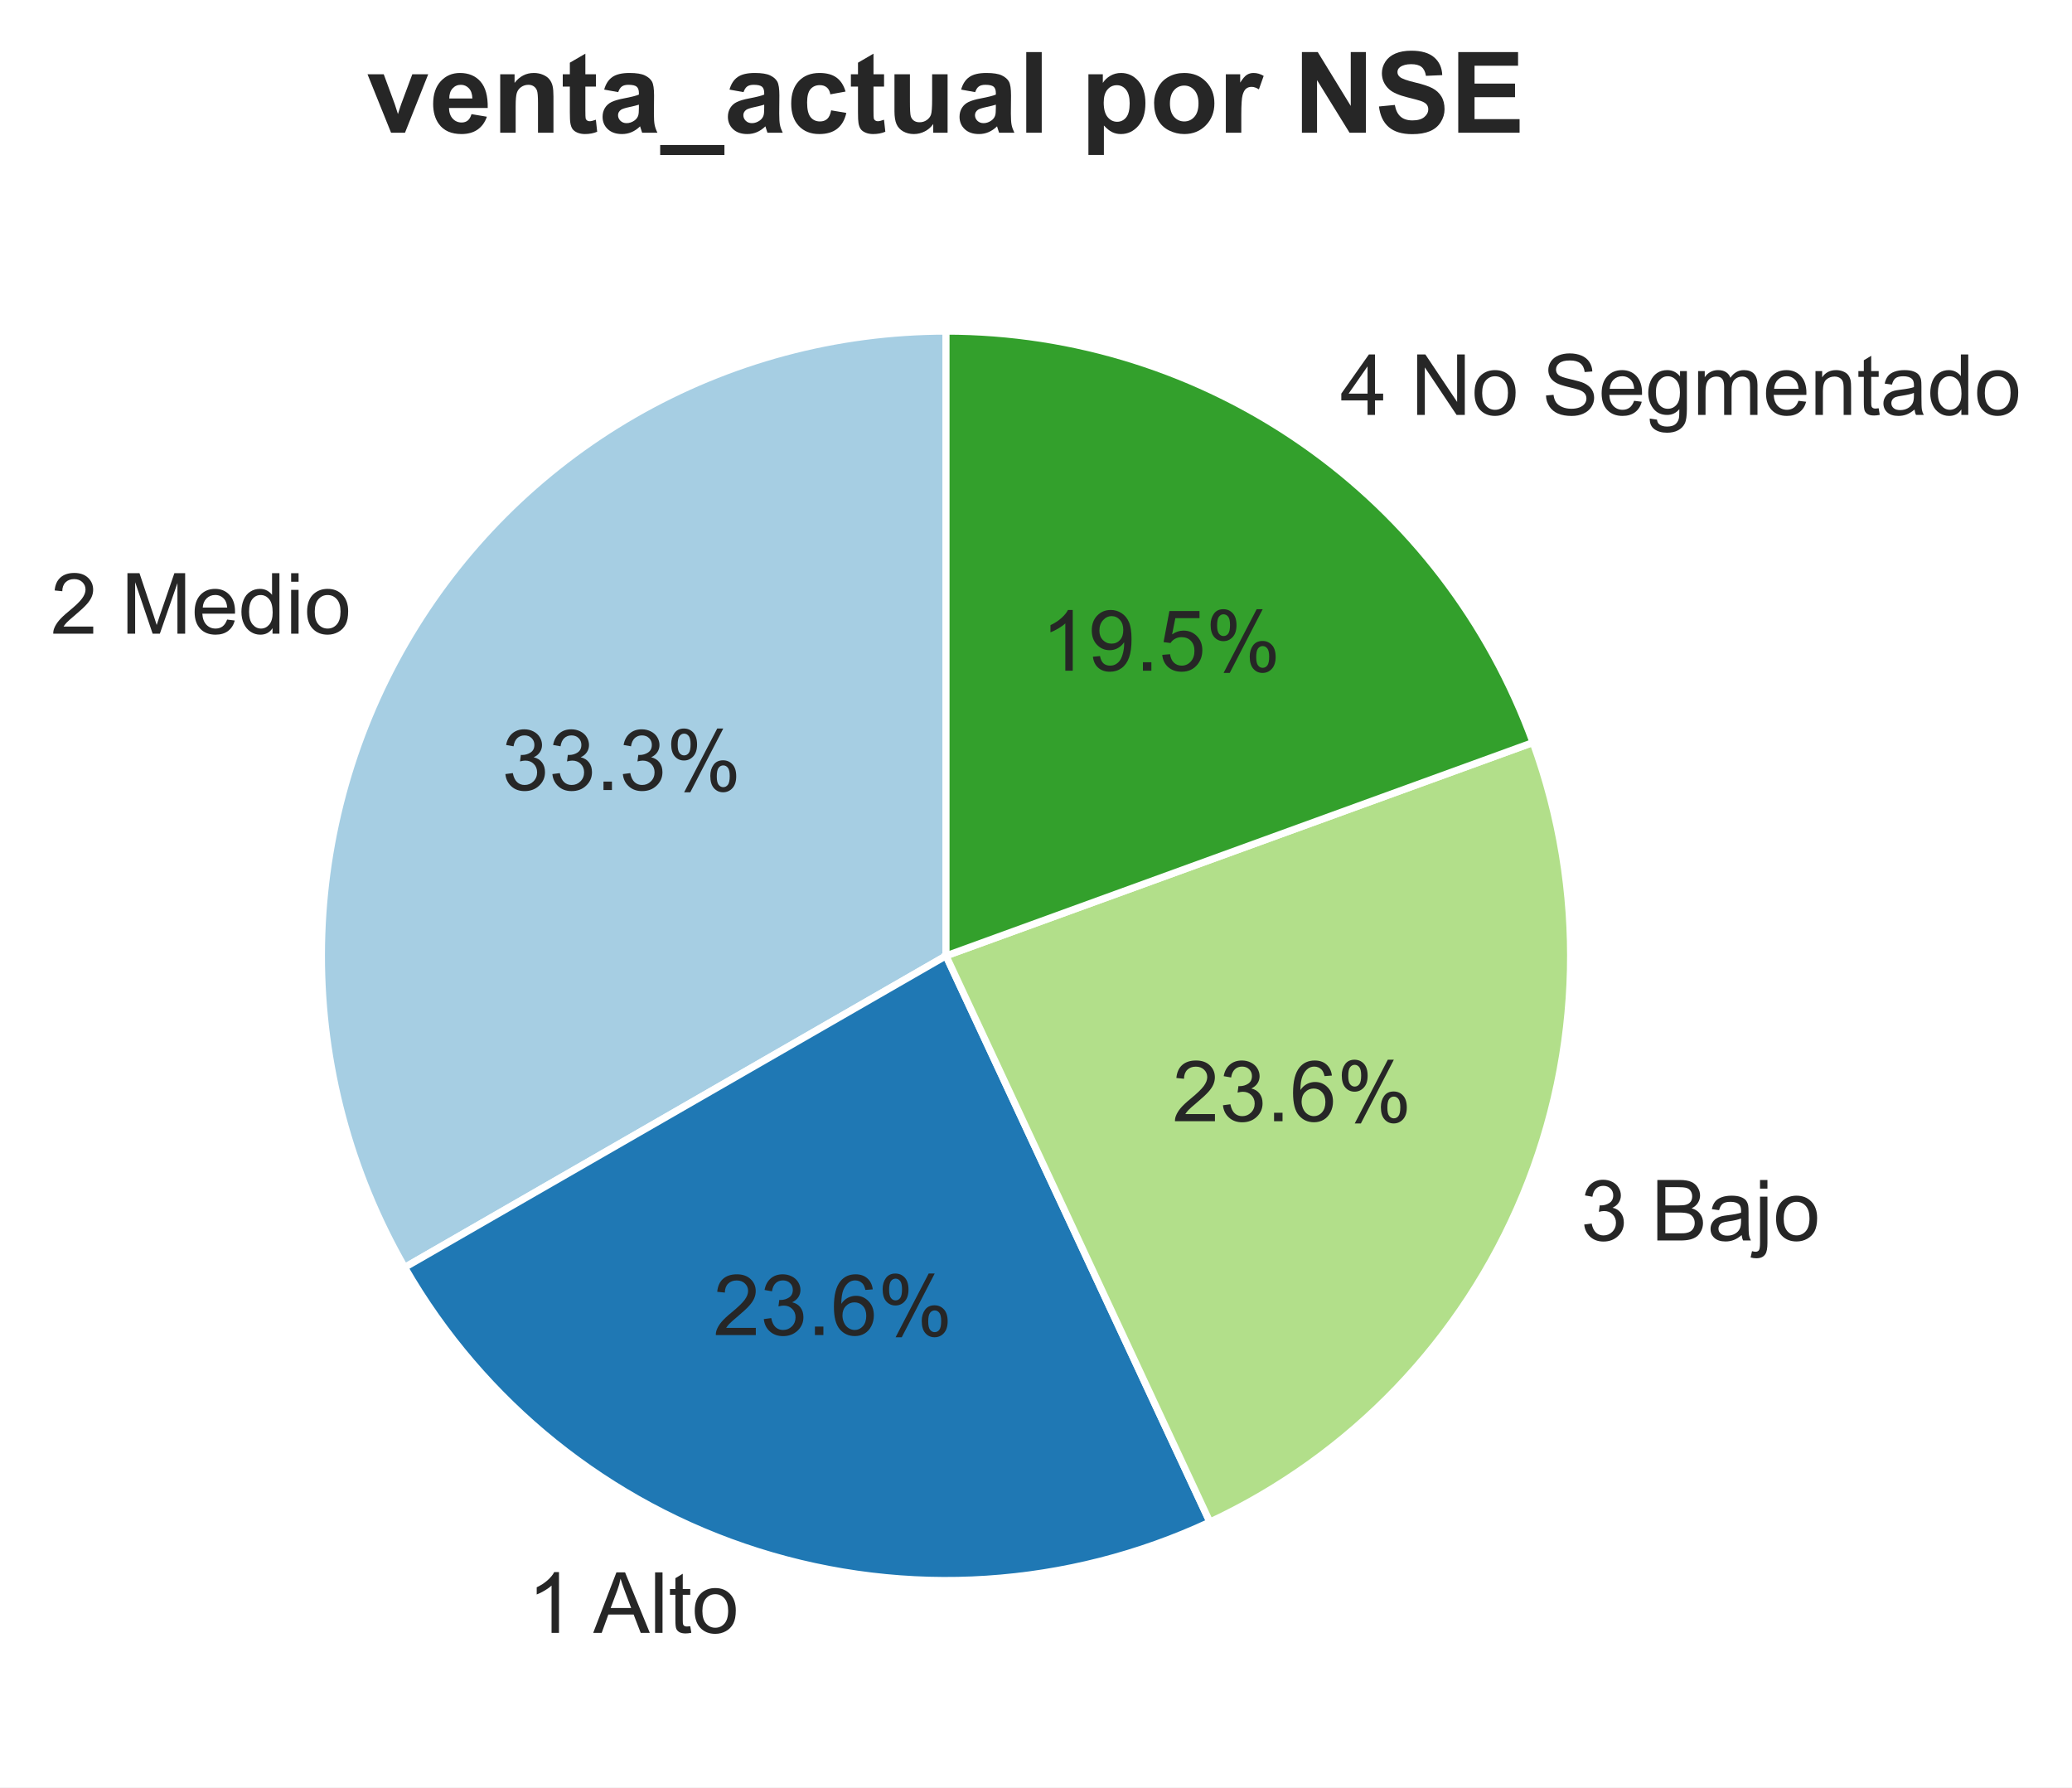
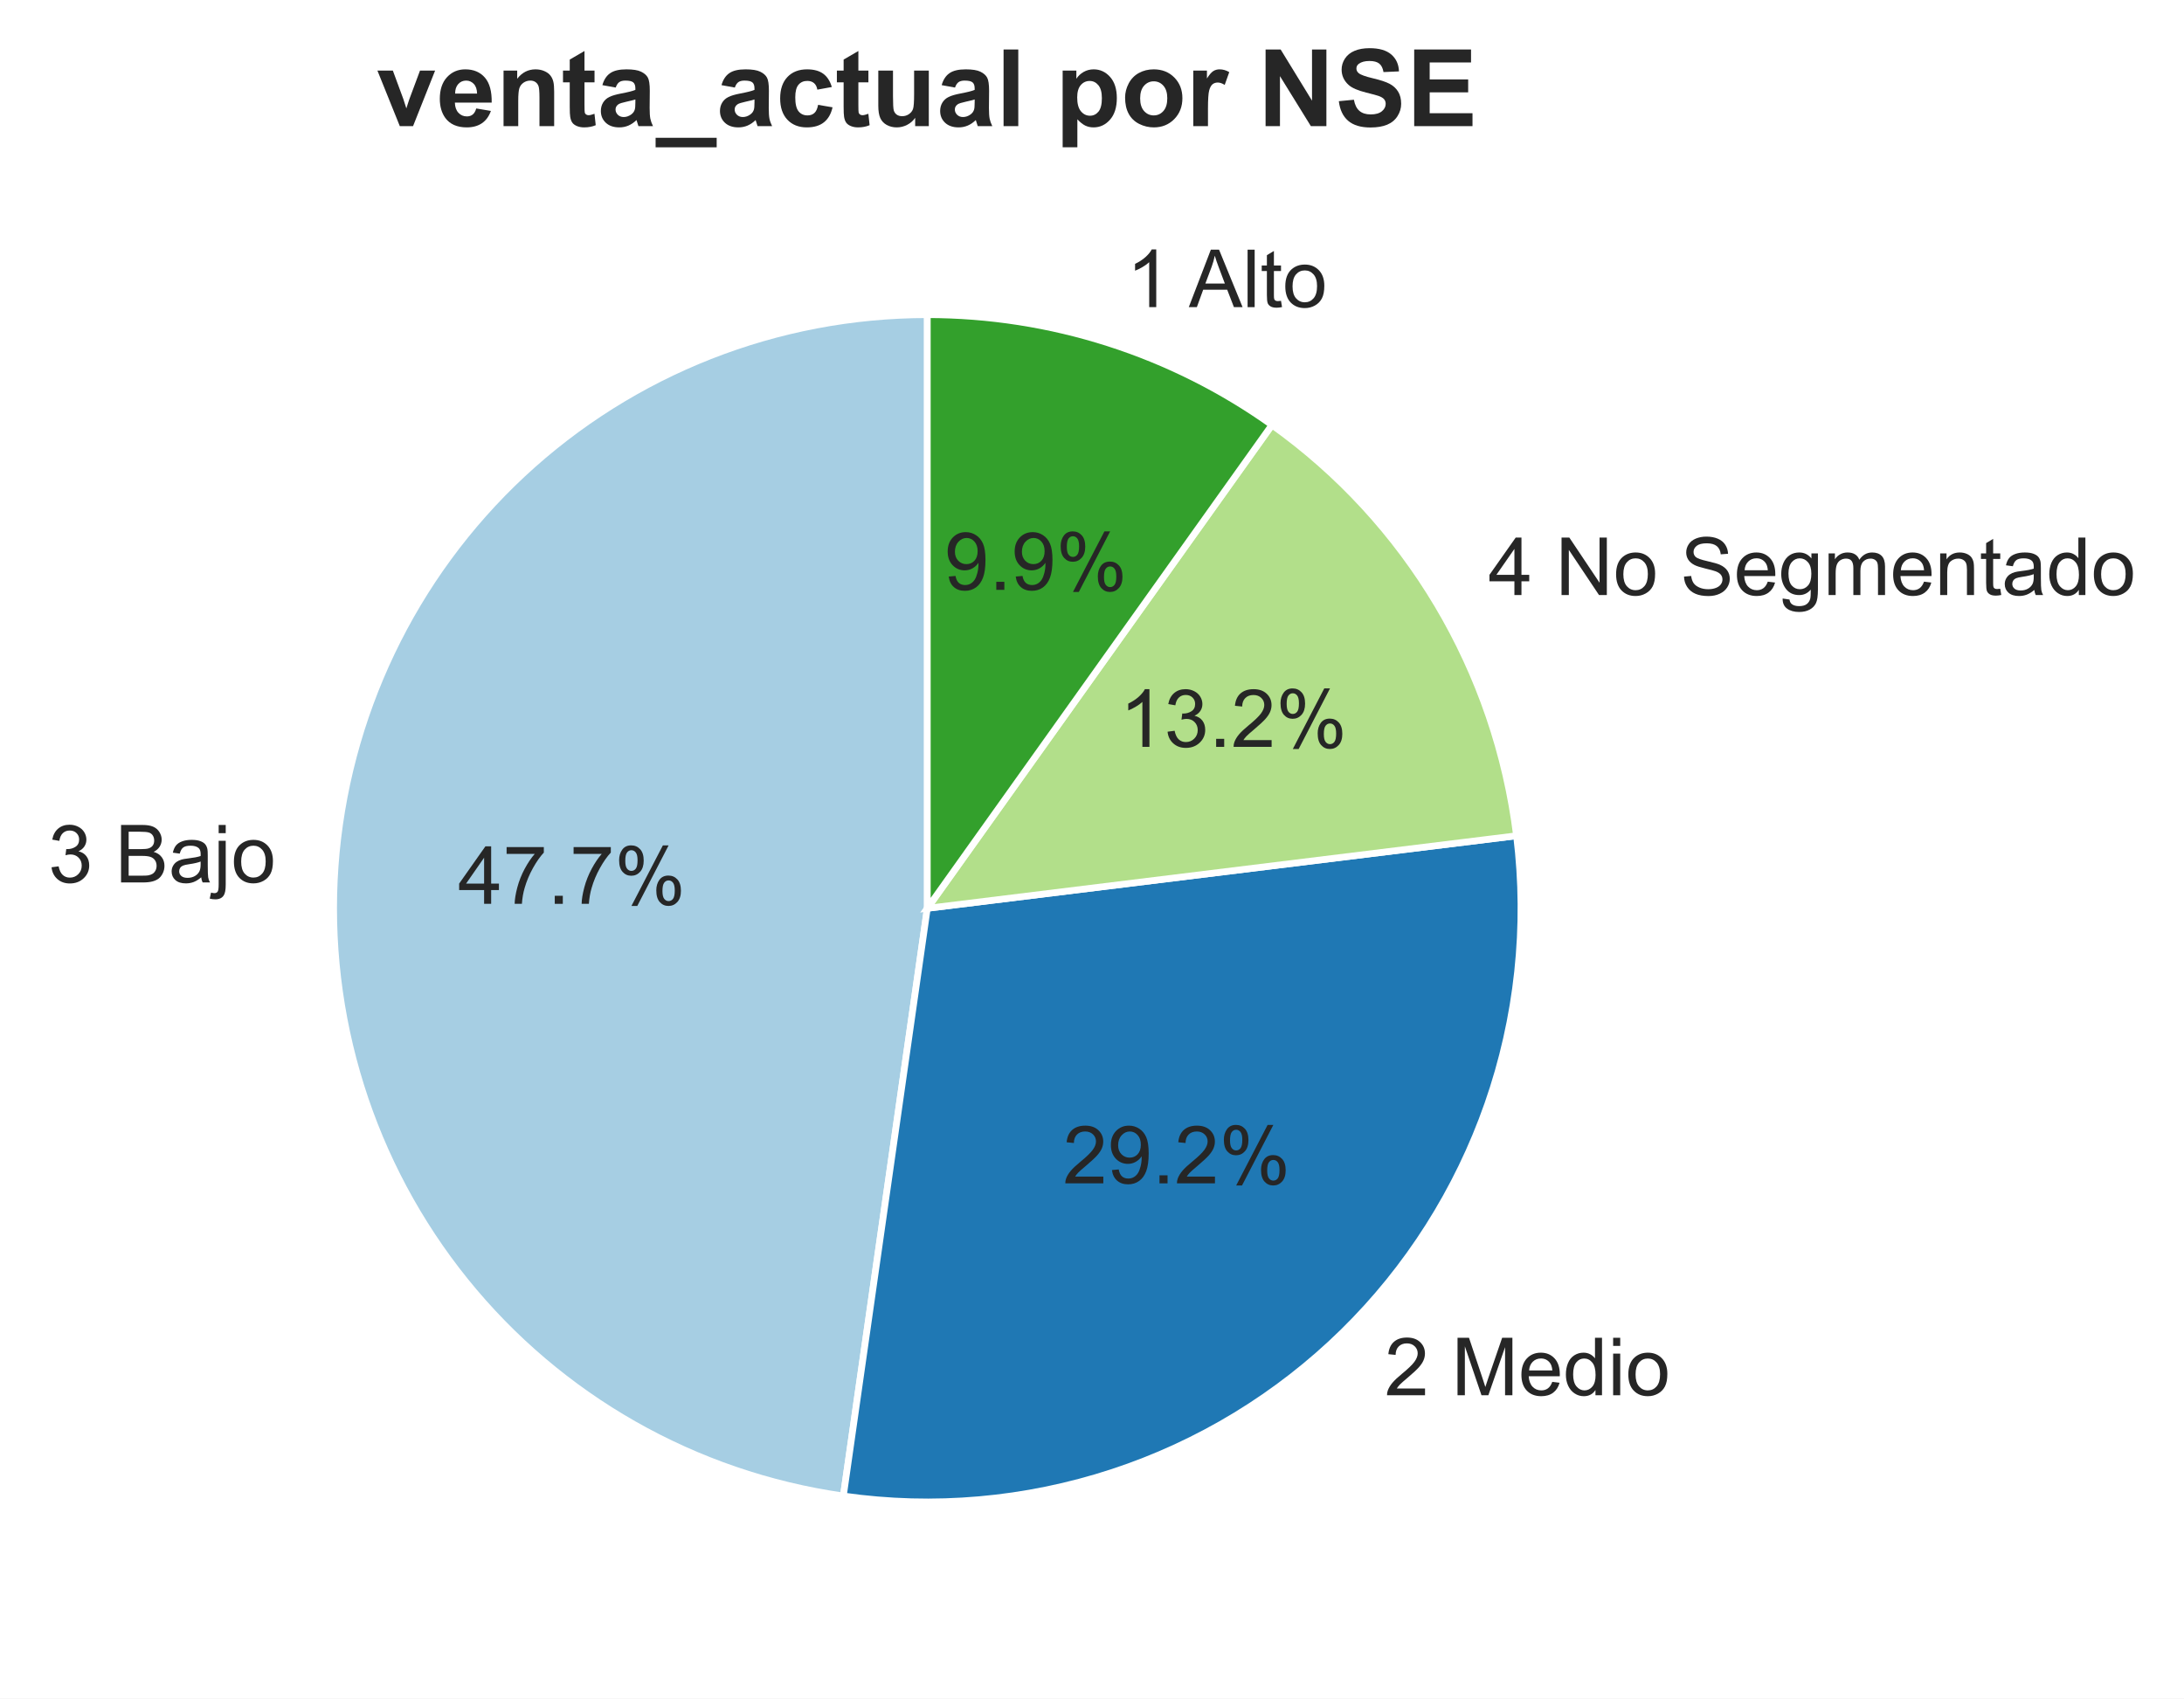
- <svg xmlns="http://www.w3.org/2000/svg" xmlns:xlink="http://www.w3.org/1999/xlink" width="294.269pt" height="253.808pt" viewBox="0 0 294.269 253.808" version="1.1">
+ <svg xmlns="http://www.w3.org/2000/svg" xmlns:xlink="http://www.w3.org/1999/xlink" width="326.32pt" height="253.808pt" viewBox="0 0 326.32 253.808" version="1.1">
  <defs>
    <style type="text/css">*{stroke-linejoin: round; stroke-linecap: butt}</style>
  </defs>
  <g id="figure_1">
    <g id="patch_1">
-       <path d="M 0 253.808  L 294.269 253.808  L 294.269 0  L 0 0  z " style="fill: #ffffff" />
+       <path d="M 0 253.808  L 326.32 253.808  L 326.32 0  L 0 0  z " style="fill: #ffffff" />
    </g>
    <g id="axes_1">
      <g id="matplotlib.axis_1" />
      <g id="matplotlib.axis_2" />
      <g id="patch_2">
-         <path d="M 134.356 47.023  C 118.797 47.023 103.508 51.117 90.031 58.892  C 76.553 66.667 65.356 77.853 57.567 91.322  C 49.778 104.791 45.668 120.075 45.652 135.634  C 45.636 151.193 49.713 166.486 57.474 179.972  L 134.356 135.727  z " style="fill: #a6cee3; stroke: #ffffff; stroke-linejoin: miter" />
+         <path d="M 138.553 47.023  C 116.123 47.023 94.506 55.531 78.093 70.819  C 61.68 86.107 51.662 107.066 50.072 129.44  C 48.482 151.814 55.436 173.978 69.522 191.434  C 83.608 208.889 103.804 220.368 126.009 223.54  L 138.553 135.727  z " style="fill: #a6cee3; stroke: #ffffff; stroke-linejoin: miter" />
      </g>
      <g id="patch_3">
-         <path d="M 57.474 179.972  C 68.547 199.213 86.449 213.613 107.616 220.305  C 128.783 226.997 151.71 225.505 171.831 216.127  L 134.356 135.727  z " style="fill: #1f78b4; stroke: #ffffff; stroke-linejoin: miter" />
+         <path d="M 126.009 223.54  C 139.497 225.467 153.25 224.26 166.196 220.014  C 179.143 215.768 190.939 208.595 200.666 199.055  C 210.393 189.514 217.793 177.859 222.289 164.997  C 226.784 152.135 228.257 138.408 226.592 124.885  L 138.553 135.727  z " style="fill: #1f78b4; stroke: #ffffff; stroke-linejoin: miter" />
      </g>
      <g id="patch_4">
-         <path d="M 171.831 216.127  C 191.93 206.758 207.803 190.185 216.296 169.701  C 224.789 149.217 225.3 126.274 217.726 105.433  L 134.356 135.727  z " style="fill: #b2df8a; stroke: #ffffff; stroke-linejoin: miter" />
+         <path d="M 226.592 124.885  C 225.088 112.679 221.063 100.919 214.772 90.352  C 208.482 79.785 200.061 70.64 190.048 63.501  L 138.553 135.727  z " style="fill: #b2df8a; stroke: #ffffff; stroke-linejoin: miter" />
      </g>
      <g id="patch_5">
-         <path d="M 217.726 105.433  C 211.507 88.318 200.167 73.527 185.253 63.079  C 170.34 52.631 152.565 47.023 134.356 47.023  L 134.356 135.727  z " style="fill: #33a02c; stroke: #ffffff; stroke-linejoin: miter" />
+         <path d="M 190.048 63.501  C 182.577 58.175 174.325 54.04 165.586 51.243  C 156.848 48.447 147.728 47.023 138.553 47.023  L 138.553 135.727  z " style="fill: #33a02c; stroke: #ffffff; stroke-linejoin: miter" />
      </g>
      <g id="text_1">
-         <g style="fill: #262626" transform="translate(7.2 89.98328) scale(0.12 -0.12)">
+         <g style="fill: #262626" transform="translate(7.2 131.8607) scale(0.12 -0.12)">
+           <defs>
+             <path id="ArialMT-33" d="M 269 1209  L 831 1284  Q 928 806 1161 595  Q 1394 384 1728 384  Q 2125 384 2398 659  Q 2672 934 2672 1341  Q 2672 1728 2419 1979  Q 2166 2231 1775 2231  Q 1616 2231 1378 2169  L 1441 2663  Q 1497 2656 1531 2656  Q 1891 2656 2178 2843  Q 2466 3031 2466 3422  Q 2466 3731 2256 3934  Q 2047 4138 1716 4138  Q 1388 4138 1169 3931  Q 950 3725 888 3313  L 325 3413  Q 428 3978 793 4289  Q 1159 4600 1703 4600  Q 2078 4600 2393 4439  Q 2709 4278 2876 4000  Q 3044 3722 3044 3409  Q 3044 3113 2884 2869  Q 2725 2625 2413 2481  Q 2819 2388 3044 2092  Q 3269 1797 3269 1353  Q 3269 753 2831 336  Q 2394 -81 1725 -81  Q 1122 -81 723 278  Q 325 638 269 1209  z " transform="scale(0.015625)" />
+             <path id="ArialMT-20" transform="scale(0.015625)" />
+             <path id="ArialMT-42" d="M 469 0  L 469 4581  L 2188 4581  Q 2713 4581 3030 4442  Q 3347 4303 3526 4014  Q 3706 3725 3706 3409  Q 3706 3116 3547 2856  Q 3388 2597 3066 2438  Q 3481 2316 3704 2022  Q 3928 1728 3928 1328  Q 3928 1006 3792 729  Q 3656 453 3456 303  Q 3256 153 2954 76  Q 2653 0 2216 0  L 469 0  z M 1075 2656  L 2066 2656  Q 2469 2656 2644 2709  Q 2875 2778 2992 2937  Q 3109 3097 3109 3338  Q 3109 3566 3000 3739  Q 2891 3913 2687 3977  Q 2484 4041 1991 4041  L 1075 4041  L 1075 2656  z M 1075 541  L 2216 541  Q 2509 541 2628 563  Q 2838 600 2978 687  Q 3119 775 3209 942  Q 3300 1109 3300 1328  Q 3300 1584 3169 1773  Q 3038 1963 2805 2039  Q 2572 2116 2134 2116  L 1075 2116  L 1075 541  z " transform="scale(0.015625)" />
+             <path id="ArialMT-61" d="M 2588 409  Q 2275 144 1986 34  Q 1697 -75 1366 -75  Q 819 -75 525 192  Q 231 459 231 875  Q 231 1119 342 1320  Q 453 1522 633 1644  Q 813 1766 1038 1828  Q 1203 1872 1538 1913  Q 2219 1994 2541 2106  Q 2544 2222 2544 2253  Q 2544 2597 2384 2738  Q 2169 2928 1744 2928  Q 1347 2928 1158 2789  Q 969 2650 878 2297  L 328 2372  Q 403 2725 575 2942  Q 747 3159 1072 3276  Q 1397 3394 1825 3394  Q 2250 3394 2515 3294  Q 2781 3194 2906 3042  Q 3031 2891 3081 2659  Q 3109 2516 3109 2141  L 3109 1391  Q 3109 606 3145 398  Q 3181 191 3288 0  L 2700 0  Q 2613 175 2588 409  z M 2541 1666  Q 2234 1541 1622 1453  Q 1275 1403 1131 1340  Q 988 1278 909 1158  Q 831 1038 831 891  Q 831 666 1001 516  Q 1172 366 1500 366  Q 1825 366 2078 508  Q 2331 650 2450 897  Q 2541 1088 2541 1459  L 2541 1666  z " transform="scale(0.015625)" />
+             <path id="ArialMT-6a" d="M 419 3928  L 419 4581  L 981 4581  L 981 3928  L 419 3928  z M -294 -1288  L -188 -809  Q -19 -853 78 -853  Q 250 -853 334 -739  Q 419 -625 419 -169  L 419 3319  L 981 3319  L 981 -181  Q 981 -794 822 -1034  Q 619 -1347 147 -1347  Q -81 -1347 -294 -1288  z " transform="scale(0.015625)" />
+             <path id="ArialMT-6f" d="M 213 1659  Q 213 2581 725 3025  Q 1153 3394 1769 3394  Q 2453 3394 2887 2945  Q 3322 2497 3322 1706  Q 3322 1066 3130 698  Q 2938 331 2570 128  Q 2203 -75 1769 -75  Q 1072 -75 642 372  Q 213 819 213 1659  z M 791 1659  Q 791 1022 1069 705  Q 1347 388 1769 388  Q 2188 388 2466 706  Q 2744 1025 2744 1678  Q 2744 2294 2464 2611  Q 2184 2928 1769 2928  Q 1347 2928 1069 2612  Q 791 2297 791 1659  z " transform="scale(0.015625)" />
+           </defs>
+           <use xlink:href="#ArialMT-33" />
+           <use xlink:href="#ArialMT-20" x="55.615" />
+           <use xlink:href="#ArialMT-42" x="83.398" />
+           <use xlink:href="#ArialMT-61" x="150.098" />
+           <use xlink:href="#ArialMT-6a" x="205.713" />
+           <use xlink:href="#ArialMT-6f" x="227.93" />
+         </g>
+       </g>
+       <g id="text_2">
+         <g style="fill: #262626" transform="translate(68.45231 135.0571) scale(0.12 -0.12)">
+           <defs>
+             <path id="ArialMT-34" d="M 2069 0  L 2069 1097  L 81 1097  L 81 1613  L 2172 4581  L 2631 4581  L 2631 1613  L 3250 1613  L 3250 1097  L 2631 1097  L 2631 0  L 2069 0  z M 2069 1613  L 2069 3678  L 634 1613  L 2069 1613  z " transform="scale(0.015625)" />
+             <path id="ArialMT-37" d="M 303 3981  L 303 4522  L 3269 4522  L 3269 4084  Q 2831 3619 2401 2847  Q 1972 2075 1738 1259  Q 1569 684 1522 0  L 944 0  Q 953 541 1156 1306  Q 1359 2072 1739 2783  Q 2119 3494 2547 3981  L 303 3981  z " transform="scale(0.015625)" />
+             <path id="ArialMT-2e" d="M 581 0  L 581 641  L 1222 641  L 1222 0  L 581 0  z " transform="scale(0.015625)" />
+             <path id="ArialMT-25" d="M 372 3481  Q 372 3972 619 4315  Q 866 4659 1334 4659  Q 1766 4659 2048 4351  Q 2331 4044 2331 3447  Q 2331 2866 2045 2552  Q 1759 2238 1341 2238  Q 925 2238 648 2547  Q 372 2856 372 3481  z M 1350 4272  Q 1141 4272 1002 4090  Q 863 3909 863 3425  Q 863 2984 1003 2804  Q 1144 2625 1350 2625  Q 1563 2625 1702 2806  Q 1841 2988 1841 3469  Q 1841 3913 1700 4092  Q 1559 4272 1350 4272  z M 1353 -169  L 3859 4659  L 4316 4659  L 1819 -169  L 1353 -169  z M 3334 1075  Q 3334 1569 3581 1911  Q 3828 2253 4300 2253  Q 4731 2253 5014 1945  Q 5297 1638 5297 1041  Q 5297 459 5011 145  Q 4725 -169 4303 -169  Q 3888 -169 3611 142  Q 3334 453 3334 1075  z M 4316 1866  Q 4103 1866 3964 1684  Q 3825 1503 3825 1019  Q 3825 581 3965 400  Q 4106 219 4313 219  Q 4528 219 4667 400  Q 4806 581 4806 1063  Q 4806 1506 4665 1686  Q 4525 1866 4316 1866  z " transform="scale(0.015625)" />
+           </defs>
+           <use xlink:href="#ArialMT-34" />
+           <use xlink:href="#ArialMT-37" x="55.615" />
+           <use xlink:href="#ArialMT-2e" x="111.23" />
+           <use xlink:href="#ArialMT-37" x="139.014" />
+           <use xlink:href="#ArialMT-25" x="194.629" />
+         </g>
+       </g>
+       <g id="text_3">
+         <g style="fill: #262626" transform="translate(206.8775 208.4894) scale(0.12 -0.12)">
          <defs>
            <path id="ArialMT-32" d="M 3222 541  L 3222 0  L 194 0  Q 188 203 259 391  Q 375 700 629 1000  Q 884 1300 1366 1694  Q 2113 2306 2375 2664  Q 2638 3022 2638 3341  Q 2638 3675 2398 3904  Q 2159 4134 1775 4134  Q 1369 4134 1125 3890  Q 881 3647 878 3216  L 300 3275  Q 359 3922 746 4261  Q 1134 4600 1788 4600  Q 2447 4600 2831 4234  Q 3216 3869 3216 3328  Q 3216 3053 3103 2787  Q 2991 2522 2730 2228  Q 2469 1934 1863 1422  Q 1356 997 1212 845  Q 1069 694 975 541  L 3222 541  z " transform="scale(0.015625)" />
-             <path id="ArialMT-20" transform="scale(0.015625)" />
            <path id="ArialMT-4d" d="M 475 0  L 475 4581  L 1388 4581  L 2472 1338  Q 2622 884 2691 659  Q 2769 909 2934 1394  L 4031 4581  L 4847 4581  L 4847 0  L 4263 0  L 4263 3834  L 2931 0  L 2384 0  L 1059 3900  L 1059 0  L 475 0  z " transform="scale(0.015625)" />
            <path id="ArialMT-65" d="M 2694 1069  L 3275 997  Q 3138 488 2766 206  Q 2394 -75 1816 -75  Q 1088 -75 661 373  Q 234 822 234 1631  Q 234 2469 665 2931  Q 1097 3394 1784 3394  Q 2450 3394 2872 2941  Q 3294 2488 3294 1666  Q 3294 1616 3291 1516  L 816 1516  Q 847 969 1125 678  Q 1403 388 1819 388  Q 2128 388 2347 550  Q 2566 713 2694 1069  z M 847 1978  L 2700 1978  Q 2663 2397 2488 2606  Q 2219 2931 1791 2931  Q 1403 2931 1139 2672  Q 875 2413 847 1978  z " transform="scale(0.015625)" />
            <path id="ArialMT-64" d="M 2575 0  L 2575 419  Q 2259 -75 1647 -75  Q 1250 -75 917 144  Q 584 363 401 755  Q 219 1147 219 1656  Q 219 2153 384 2558  Q 550 2963 881 3178  Q 1213 3394 1622 3394  Q 1922 3394 2156 3267  Q 2391 3141 2538 2938  L 2538 4581  L 3097 4581  L 3097 0  L 2575 0  z M 797 1656  Q 797 1019 1065 703  Q 1334 388 1700 388  Q 2069 388 2326 689  Q 2584 991 2584 1609  Q 2584 2291 2321 2609  Q 2059 2928 1675 2928  Q 1300 2928 1048 2622  Q 797 2316 797 1656  z " transform="scale(0.015625)" />
            <path id="ArialMT-69" d="M 425 3934  L 425 4581  L 988 4581  L 988 3934  L 425 3934  z M 425 0  L 425 3319  L 988 3319  L 988 0  L 425 0  z " transform="scale(0.015625)" />
-             <path id="ArialMT-6f" d="M 213 1659  Q 213 2581 725 3025  Q 1153 3394 1769 3394  Q 2453 3394 2887 2945  Q 3322 2497 3322 1706  Q 3322 1066 3130 698  Q 2938 331 2570 128  Q 2203 -75 1769 -75  Q 1072 -75 642 372  Q 213 819 213 1659  z M 791 1659  Q 791 1022 1069 705  Q 1347 388 1769 388  Q 2188 388 2466 706  Q 2744 1025 2744 1678  Q 2744 2294 2464 2611  Q 2184 2928 1769 2928  Q 1347 2928 1069 2612  Q 791 2297 791 1659  z " transform="scale(0.015625)" />
          </defs>
          <use xlink:href="#ArialMT-32" />
          <use xlink:href="#ArialMT-20" x="55.615" />
          <use xlink:href="#ArialMT-4d" x="83.398" />
          <use xlink:href="#ArialMT-65" x="166.699" />
          <use xlink:href="#ArialMT-64" x="222.314" />
          <use xlink:href="#ArialMT-69" x="277.93" />
          <use xlink:href="#ArialMT-6f" x="300.146" />
        </g>
      </g>
-       <g id="text_2">
-         <g style="fill: #262626" transform="translate(71.27066 112.1862) scale(0.12 -0.12)">
+       <g id="text_4">
+         <g style="fill: #262626" transform="translate(158.8089 176.8259) scale(0.12 -0.12)">
          <defs>
-             <path id="ArialMT-33" d="M 269 1209  L 831 1284  Q 928 806 1161 595  Q 1394 384 1728 384  Q 2125 384 2398 659  Q 2672 934 2672 1341  Q 2672 1728 2419 1979  Q 2166 2231 1775 2231  Q 1616 2231 1378 2169  L 1441 2663  Q 1497 2656 1531 2656  Q 1891 2656 2178 2843  Q 2466 3031 2466 3422  Q 2466 3731 2256 3934  Q 2047 4138 1716 4138  Q 1388 4138 1169 3931  Q 950 3725 888 3313  L 325 3413  Q 428 3978 793 4289  Q 1159 4600 1703 4600  Q 2078 4600 2393 4439  Q 2709 4278 2876 4000  Q 3044 3722 3044 3409  Q 3044 3113 2884 2869  Q 2725 2625 2413 2481  Q 2819 2388 3044 2092  Q 3269 1797 3269 1353  Q 3269 753 2831 336  Q 2394 -81 1725 -81  Q 1122 -81 723 278  Q 325 638 269 1209  z " transform="scale(0.015625)" />
-             <path id="ArialMT-2e" d="M 581 0  L 581 641  L 1222 641  L 1222 0  L 581 0  z " transform="scale(0.015625)" />
-             <path id="ArialMT-25" d="M 372 3481  Q 372 3972 619 4315  Q 866 4659 1334 4659  Q 1766 4659 2048 4351  Q 2331 4044 2331 3447  Q 2331 2866 2045 2552  Q 1759 2238 1341 2238  Q 925 2238 648 2547  Q 372 2856 372 3481  z M 1350 4272  Q 1141 4272 1002 4090  Q 863 3909 863 3425  Q 863 2984 1003 2804  Q 1144 2625 1350 2625  Q 1563 2625 1702 2806  Q 1841 2988 1841 3469  Q 1841 3913 1700 4092  Q 1559 4272 1350 4272  z M 1353 -169  L 3859 4659  L 4316 4659  L 1819 -169  L 1353 -169  z M 3334 1075  Q 3334 1569 3581 1911  Q 3828 2253 4300 2253  Q 4731 2253 5014 1945  Q 5297 1638 5297 1041  Q 5297 459 5011 145  Q 4725 -169 4303 -169  Q 3888 -169 3611 142  Q 3334 453 3334 1075  z M 4316 1866  Q 4103 1866 3964 1684  Q 3825 1503 3825 1019  Q 3825 581 3965 400  Q 4106 219 4313 219  Q 4528 219 4667 400  Q 4806 581 4806 1063  Q 4806 1506 4665 1686  Q 4525 1866 4316 1866  z " transform="scale(0.015625)" />
-           </defs>
-           <use xlink:href="#ArialMT-33" />
-           <use xlink:href="#ArialMT-33" x="55.615" />
-           <use xlink:href="#ArialMT-2e" x="111.23" />
-           <use xlink:href="#ArialMT-33" x="139.014" />
-           <use xlink:href="#ArialMT-25" x="194.629" />
-         </g>
-       </g>
-       <g id="text_3">
-         <g style="fill: #262626" transform="translate(74.91775 231.8652) scale(0.12 -0.12)">
-           <defs>
-             <path id="ArialMT-31" d="M 2384 0  L 1822 0  L 1822 3584  Q 1619 3391 1289 3197  Q 959 3003 697 2906  L 697 3450  Q 1169 3672 1522 3987  Q 1875 4303 2022 4600  L 2384 4600  L 2384 0  z " transform="scale(0.015625)" />
-             <path id="ArialMT-41" d="M -9 0  L 1750 4581  L 2403 4581  L 4278 0  L 3588 0  L 3053 1388  L 1138 1388  L 634 0  L -9 0  z M 1313 1881  L 2866 1881  L 2388 3150  Q 2169 3728 2063 4100  Q 1975 3659 1816 3225  L 1313 1881  z " transform="scale(0.015625)" />
-             <path id="ArialMT-6c" d="M 409 0  L 409 4581  L 972 4581  L 972 0  L 409 0  z " transform="scale(0.015625)" />
-             <path id="ArialMT-74" d="M 1650 503  L 1731 6  Q 1494 -44 1306 -44  Q 1000 -44 831 53  Q 663 150 594 308  Q 525 466 525 972  L 525 2881  L 113 2881  L 113 3319  L 525 3319  L 525 4141  L 1084 4478  L 1084 3319  L 1650 3319  L 1650 2881  L 1084 2881  L 1084 941  Q 1084 700 1114 631  Q 1144 563 1211 522  Q 1278 481 1403 481  Q 1497 481 1650 503  z " transform="scale(0.015625)" />
-           </defs>
-           <use xlink:href="#ArialMT-31" />
-           <use xlink:href="#ArialMT-20" x="55.615" />
-           <use xlink:href="#ArialMT-41" x="77.898" />
-           <use xlink:href="#ArialMT-6c" x="144.598" />
-           <use xlink:href="#ArialMT-74" x="166.814" />
-           <use xlink:href="#ArialMT-6f" x="194.598" />
-         </g>
-       </g>
-       <g id="text_4">
-         <g style="fill: #262626" transform="translate(101.3001 189.5763) scale(0.12 -0.12)">
-           <defs>
-             <path id="ArialMT-36" d="M 3184 3459  L 2625 3416  Q 2550 3747 2413 3897  Q 2184 4138 1850 4138  Q 1581 4138 1378 3988  Q 1113 3794 959 3422  Q 806 3050 800 2363  Q 1003 2672 1297 2822  Q 1591 2972 1913 2972  Q 2475 2972 2870 2558  Q 3266 2144 3266 1488  Q 3266 1056 3080 686  Q 2894 316 2569 119  Q 2244 -78 1831 -78  Q 1128 -78 684 439  Q 241 956 241 2144  Q 241 3472 731 4075  Q 1159 4600 1884 4600  Q 2425 4600 2770 4297  Q 3116 3994 3184 3459  z M 888 1484  Q 888 1194 1011 928  Q 1134 663 1356 523  Q 1578 384 1822 384  Q 2178 384 2434 671  Q 2691 959 2691 1453  Q 2691 1928 2437 2201  Q 2184 2475 1800 2475  Q 1419 2475 1153 2201  Q 888 1928 888 1484  z " transform="scale(0.015625)" />
+             <path id="ArialMT-39" d="M 350 1059  L 891 1109  Q 959 728 1153 556  Q 1347 384 1650 384  Q 1909 384 2104 503  Q 2300 622 2425 820  Q 2550 1019 2634 1356  Q 2719 1694 2719 2044  Q 2719 2081 2716 2156  Q 2547 1888 2255 1720  Q 1963 1553 1622 1553  Q 1053 1553 659 1965  Q 266 2378 266 3053  Q 266 3750 677 4175  Q 1088 4600 1706 4600  Q 2153 4600 2523 4359  Q 2894 4119 3086 3673  Q 3278 3228 3278 2384  Q 3278 1506 3087 986  Q 2897 466 2520 194  Q 2144 -78 1638 -78  Q 1100 -78 759 220  Q 419 519 350 1059  z M 2653 3081  Q 2653 3566 2395 3850  Q 2138 4134 1775 4134  Q 1400 4134 1122 3828  Q 844 3522 844 3034  Q 844 2597 1108 2323  Q 1372 2050 1759 2050  Q 2150 2050 2401 2323  Q 2653 2597 2653 3081  z " transform="scale(0.015625)" />
          </defs>
          <use xlink:href="#ArialMT-32" />
-           <use xlink:href="#ArialMT-33" x="55.615" />
+           <use xlink:href="#ArialMT-39" x="55.615" />
          <use xlink:href="#ArialMT-2e" x="111.23" />
-           <use xlink:href="#ArialMT-36" x="139.014" />
+           <use xlink:href="#ArialMT-32" x="139.014" />
          <use xlink:href="#ArialMT-25" x="194.629" />
        </g>
      </g>
      <g id="text_5">
-         <g style="fill: #262626" transform="translate(224.4901 176.1481) scale(0.12 -0.12)">
+         <g style="fill: #262626" transform="translate(222.3943 88.91913) scale(0.12 -0.12)">
          <defs>
-             <path id="ArialMT-42" d="M 469 0  L 469 4581  L 2188 4581  Q 2713 4581 3030 4442  Q 3347 4303 3526 4014  Q 3706 3725 3706 3409  Q 3706 3116 3547 2856  Q 3388 2597 3066 2438  Q 3481 2316 3704 2022  Q 3928 1728 3928 1328  Q 3928 1006 3792 729  Q 3656 453 3456 303  Q 3256 153 2954 76  Q 2653 0 2216 0  L 469 0  z M 1075 2656  L 2066 2656  Q 2469 2656 2644 2709  Q 2875 2778 2992 2937  Q 3109 3097 3109 3338  Q 3109 3566 3000 3739  Q 2891 3913 2687 3977  Q 2484 4041 1991 4041  L 1075 4041  L 1075 2656  z M 1075 541  L 2216 541  Q 2509 541 2628 563  Q 2838 600 2978 687  Q 3119 775 3209 942  Q 3300 1109 3300 1328  Q 3300 1584 3169 1773  Q 3038 1963 2805 2039  Q 2572 2116 2134 2116  L 1075 2116  L 1075 541  z " transform="scale(0.015625)" />
-             <path id="ArialMT-61" d="M 2588 409  Q 2275 144 1986 34  Q 1697 -75 1366 -75  Q 819 -75 525 192  Q 231 459 231 875  Q 231 1119 342 1320  Q 453 1522 633 1644  Q 813 1766 1038 1828  Q 1203 1872 1538 1913  Q 2219 1994 2541 2106  Q 2544 2222 2544 2253  Q 2544 2597 2384 2738  Q 2169 2928 1744 2928  Q 1347 2928 1158 2789  Q 969 2650 878 2297  L 328 2372  Q 403 2725 575 2942  Q 747 3159 1072 3276  Q 1397 3394 1825 3394  Q 2250 3394 2515 3294  Q 2781 3194 2906 3042  Q 3031 2891 3081 2659  Q 3109 2516 3109 2141  L 3109 1391  Q 3109 606 3145 398  Q 3181 191 3288 0  L 2700 0  Q 2613 175 2588 409  z M 2541 1666  Q 2234 1541 1622 1453  Q 1275 1403 1131 1340  Q 988 1278 909 1158  Q 831 1038 831 891  Q 831 666 1001 516  Q 1172 366 1500 366  Q 1825 366 2078 508  Q 2331 650 2450 897  Q 2541 1088 2541 1459  L 2541 1666  z " transform="scale(0.015625)" />
-             <path id="ArialMT-6a" d="M 419 3928  L 419 4581  L 981 4581  L 981 3928  L 419 3928  z M -294 -1288  L -188 -809  Q -19 -853 78 -853  Q 250 -853 334 -739  Q 419 -625 419 -169  L 419 3319  L 981 3319  L 981 -181  Q 981 -794 822 -1034  Q 619 -1347 147 -1347  Q -81 -1347 -294 -1288  z " transform="scale(0.015625)" />
-           </defs>
-           <use xlink:href="#ArialMT-33" />
-           <use xlink:href="#ArialMT-20" x="55.615" />
-           <use xlink:href="#ArialMT-42" x="83.398" />
-           <use xlink:href="#ArialMT-61" x="150.098" />
-           <use xlink:href="#ArialMT-6a" x="205.713" />
-           <use xlink:href="#ArialMT-6f" x="227.93" />
-         </g>
-       </g>
-       <g id="text_6">
-         <g style="fill: #262626" transform="translate(166.5081 159.2138) scale(0.12 -0.12)">
-           <use xlink:href="#ArialMT-32" />
-           <use xlink:href="#ArialMT-33" x="55.615" />
-           <use xlink:href="#ArialMT-2e" x="111.23" />
-           <use xlink:href="#ArialMT-36" x="139.014" />
-           <use xlink:href="#ArialMT-25" x="194.629" />
-         </g>
-       </g>
-       <g id="text_7">
-         <g style="fill: #262626" transform="translate(190.3432 58.91894) scale(0.12 -0.12)">
-           <defs>
-             <path id="ArialMT-34" d="M 2069 0  L 2069 1097  L 81 1097  L 81 1613  L 2172 4581  L 2631 4581  L 2631 1613  L 3250 1613  L 3250 1097  L 2631 1097  L 2631 0  L 2069 0  z M 2069 1613  L 2069 3678  L 634 1613  L 2069 1613  z " transform="scale(0.015625)" />
            <path id="ArialMT-4e" d="M 488 0  L 488 4581  L 1109 4581  L 3516 984  L 3516 4581  L 4097 4581  L 4097 0  L 3475 0  L 1069 3600  L 1069 0  L 488 0  z " transform="scale(0.015625)" />
            <path id="ArialMT-53" d="M 288 1472  L 859 1522  Q 900 1178 1048 958  Q 1197 738 1509 602  Q 1822 466 2213 466  Q 2559 466 2825 569  Q 3091 672 3220 851  Q 3350 1031 3350 1244  Q 3350 1459 3225 1620  Q 3100 1781 2813 1891  Q 2628 1963 1997 2114  Q 1366 2266 1113 2400  Q 784 2572 623 2826  Q 463 3081 463 3397  Q 463 3744 659 4045  Q 856 4347 1234 4503  Q 1613 4659 2075 4659  Q 2584 4659 2973 4495  Q 3363 4331 3572 4012  Q 3781 3694 3797 3291  L 3216 3247  Q 3169 3681 2898 3903  Q 2628 4125 2100 4125  Q 1550 4125 1298 3923  Q 1047 3722 1047 3438  Q 1047 3191 1225 3031  Q 1400 2872 2139 2705  Q 2878 2538 3153 2413  Q 3553 2228 3743 1945  Q 3934 1663 3934 1294  Q 3934 928 3725 604  Q 3516 281 3123 101  Q 2731 -78 2241 -78  Q 1619 -78 1198 103  Q 778 284 539 648  Q 300 1013 288 1472  z " transform="scale(0.015625)" />
            <path id="ArialMT-67" d="M 319 -275  L 866 -356  Q 900 -609 1056 -725  Q 1266 -881 1628 -881  Q 2019 -881 2231 -725  Q 2444 -569 2519 -288  Q 2563 -116 2559 434  Q 2191 0 1641 0  Q 956 0 581 494  Q 206 988 206 1678  Q 206 2153 378 2554  Q 550 2956 876 3175  Q 1203 3394 1644 3394  Q 2231 3394 2613 2919  L 2613 3319  L 3131 3319  L 3131 450  Q 3131 -325 2973 -648  Q 2816 -972 2473 -1159  Q 2131 -1347 1631 -1347  Q 1038 -1347 672 -1080  Q 306 -813 319 -275  z M 784 1719  Q 784 1066 1043 766  Q 1303 466 1694 466  Q 2081 466 2343 764  Q 2606 1063 2606 1700  Q 2606 2309 2336 2618  Q 2066 2928 1684 2928  Q 1309 2928 1046 2623  Q 784 2319 784 1719  z " transform="scale(0.015625)" />
            <path id="ArialMT-6d" d="M 422 0  L 422 3319  L 925 3319  L 925 2853  Q 1081 3097 1340 3245  Q 1600 3394 1931 3394  Q 2300 3394 2536 3241  Q 2772 3088 2869 2813  Q 3263 3394 3894 3394  Q 4388 3394 4653 3120  Q 4919 2847 4919 2278  L 4919 0  L 4359 0  L 4359 2091  Q 4359 2428 4304 2576  Q 4250 2725 4106 2815  Q 3963 2906 3769 2906  Q 3419 2906 3187 2673  Q 2956 2441 2956 1928  L 2956 0  L 2394 0  L 2394 2156  Q 2394 2531 2256 2718  Q 2119 2906 1806 2906  Q 1569 2906 1367 2781  Q 1166 2656 1075 2415  Q 984 2175 984 1722  L 984 0  L 422 0  z " transform="scale(0.015625)" />
            <path id="ArialMT-6e" d="M 422 0  L 422 3319  L 928 3319  L 928 2847  Q 1294 3394 1984 3394  Q 2284 3394 2536 3286  Q 2788 3178 2913 3003  Q 3038 2828 3088 2588  Q 3119 2431 3119 2041  L 3119 0  L 2556 0  L 2556 2019  Q 2556 2363 2490 2533  Q 2425 2703 2258 2804  Q 2091 2906 1866 2906  Q 1506 2906 1245 2678  Q 984 2450 984 1813  L 984 0  L 422 0  z " transform="scale(0.015625)" />
+             <path id="ArialMT-74" d="M 1650 503  L 1731 6  Q 1494 -44 1306 -44  Q 1000 -44 831 53  Q 663 150 594 308  Q 525 466 525 972  L 525 2881  L 113 2881  L 113 3319  L 525 3319  L 525 4141  L 1084 4478  L 1084 3319  L 1650 3319  L 1650 2881  L 1084 2881  L 1084 941  Q 1084 700 1114 631  Q 1144 563 1211 522  Q 1278 481 1403 481  Q 1497 481 1650 503  z " transform="scale(0.015625)" />
          </defs>
          <use xlink:href="#ArialMT-34" />
          <use xlink:href="#ArialMT-20" x="55.615" />
          <use xlink:href="#ArialMT-4e" x="83.398" />
          <use xlink:href="#ArialMT-6f" x="155.615" />
          <use xlink:href="#ArialMT-20" x="211.23" />
          <use xlink:href="#ArialMT-53" x="239.014" />
          <use xlink:href="#ArialMT-65" x="305.713" />
          <use xlink:href="#ArialMT-67" x="361.328" />
          <use xlink:href="#ArialMT-6d" x="416.943" />
          <use xlink:href="#ArialMT-65" x="500.244" />
          <use xlink:href="#ArialMT-6e" x="555.859" />
          <use xlink:href="#ArialMT-74" x="611.475" />
          <use xlink:href="#ArialMT-61" x="639.258" />
          <use xlink:href="#ArialMT-64" x="694.873" />
          <use xlink:href="#ArialMT-6f" x="750.488" />
        </g>
      </g>
-       <g id="text_8">
-         <g style="fill: #262626" transform="translate(147.8825 95.24047) scale(0.12 -0.12)">
+       <g id="text_6">
+         <g style="fill: #262626" transform="translate(167.2726 111.6042) scale(0.12 -0.12)">
          <defs>
-             <path id="ArialMT-39" d="M 350 1059  L 891 1109  Q 959 728 1153 556  Q 1347 384 1650 384  Q 1909 384 2104 503  Q 2300 622 2425 820  Q 2550 1019 2634 1356  Q 2719 1694 2719 2044  Q 2719 2081 2716 2156  Q 2547 1888 2255 1720  Q 1963 1553 1622 1553  Q 1053 1553 659 1965  Q 266 2378 266 3053  Q 266 3750 677 4175  Q 1088 4600 1706 4600  Q 2153 4600 2523 4359  Q 2894 4119 3086 3673  Q 3278 3228 3278 2384  Q 3278 1506 3087 986  Q 2897 466 2520 194  Q 2144 -78 1638 -78  Q 1100 -78 759 220  Q 419 519 350 1059  z M 2653 3081  Q 2653 3566 2395 3850  Q 2138 4134 1775 4134  Q 1400 4134 1122 3828  Q 844 3522 844 3034  Q 844 2597 1108 2323  Q 1372 2050 1759 2050  Q 2150 2050 2401 2323  Q 2653 2597 2653 3081  z " transform="scale(0.015625)" />
-             <path id="ArialMT-35" d="M 266 1200  L 856 1250  Q 922 819 1161 601  Q 1400 384 1738 384  Q 2144 384 2425 690  Q 2706 997 2706 1503  Q 2706 1984 2436 2262  Q 2166 2541 1728 2541  Q 1456 2541 1237 2417  Q 1019 2294 894 2097  L 366 2166  L 809 4519  L 3088 4519  L 3088 3981  L 1259 3981  L 1013 2750  Q 1425 3038 1878 3038  Q 2478 3038 2890 2622  Q 3303 2206 3303 1553  Q 3303 931 2941 478  Q 2500 -78 1738 -78  Q 1113 -78 717 272  Q 322 622 266 1200  z " transform="scale(0.015625)" />
+             <path id="ArialMT-31" d="M 2384 0  L 1822 0  L 1822 3584  Q 1619 3391 1289 3197  Q 959 3003 697 2906  L 697 3450  Q 1169 3672 1522 3987  Q 1875 4303 2022 4600  L 2384 4600  L 2384 0  z " transform="scale(0.015625)" />
          </defs>
          <use xlink:href="#ArialMT-31" />
-           <use xlink:href="#ArialMT-39" x="55.615" />
+           <use xlink:href="#ArialMT-33" x="55.615" />
          <use xlink:href="#ArialMT-2e" x="111.23" />
-           <use xlink:href="#ArialMT-35" x="139.014" />
+           <use xlink:href="#ArialMT-32" x="139.014" />
          <use xlink:href="#ArialMT-25" x="194.629" />
        </g>
      </g>
+       <g id="text_7">
+         <g style="fill: #262626" transform="translate(168.2897 45.89705) scale(0.12 -0.12)">
+           <defs>
+             <path id="ArialMT-41" d="M -9 0  L 1750 4581  L 2403 4581  L 4278 0  L 3588 0  L 3053 1388  L 1138 1388  L 634 0  L -9 0  z M 1313 1881  L 2866 1881  L 2388 3150  Q 2169 3728 2063 4100  Q 1975 3659 1816 3225  L 1313 1881  z " transform="scale(0.015625)" />
+             <path id="ArialMT-6c" d="M 409 0  L 409 4581  L 972 4581  L 972 0  L 409 0  z " transform="scale(0.015625)" />
+           </defs>
+           <use xlink:href="#ArialMT-31" />
+           <use xlink:href="#ArialMT-20" x="55.615" />
+           <use xlink:href="#ArialMT-41" x="77.898" />
+           <use xlink:href="#ArialMT-6c" x="144.598" />
+           <use xlink:href="#ArialMT-74" x="166.814" />
+           <use xlink:href="#ArialMT-6f" x="194.598" />
+         </g>
+       </g>
+       <g id="text_8">
+         <g style="fill: #262626" transform="translate(141.0976 88.13916) scale(0.12 -0.12)">
+           <use xlink:href="#ArialMT-39" />
+           <use xlink:href="#ArialMT-2e" x="55.615" />
+           <use xlink:href="#ArialMT-39" x="83.398" />
+           <use xlink:href="#ArialMT-25" x="139.014" />
+         </g>
+       </g>
      <g id="text_9">
-         <g style="fill: #262626" transform="translate(52.11082 18.8475) scale(0.16 -0.16)">
+         <g style="fill: #262626" transform="translate(56.30771 18.8475) scale(0.16 -0.16)">
          <defs>
            <path id="Arial-BoldMT-76" d="M 1372 0  L 34 3319  L 956 3319  L 1581 1625  L 1763 1059  Q 1834 1275 1853 1344  Q 1897 1484 1947 1625  L 2578 3319  L 3481 3319  L 2163 0  L 1372 0  z " transform="scale(0.015625)" />
            <path id="Arial-BoldMT-65" d="M 2381 1056  L 3256 909  Q 3088 428 2723 176  Q 2359 -75 1813 -75  Q 947 -75 531 491  Q 203 944 203 1634  Q 203 2459 634 2926  Q 1066 3394 1725 3394  Q 2466 3394 2894 2905  Q 3322 2416 3303 1406  L 1103 1406  Q 1113 1016 1316 798  Q 1519 581 1822 581  Q 2028 581 2168 693  Q 2309 806 2381 1056  z M 2431 1944  Q 2422 2325 2234 2523  Q 2047 2722 1778 2722  Q 1491 2722 1303 2513  Q 1116 2303 1119 1944  L 2431 1944  z " transform="scale(0.015625)" />
            <path id="Arial-BoldMT-6e" d="M 3478 0  L 2600 0  L 2600 1694  Q 2600 2231 2544 2389  Q 2488 2547 2361 2634  Q 2234 2722 2056 2722  Q 1828 2722 1647 2597  Q 1466 2472 1398 2265  Q 1331 2059 1331 1503  L 1331 0  L 453 0  L 453 3319  L 1269 3319  L 1269 2831  Q 1703 3394 2363 3394  Q 2653 3394 2893 3289  Q 3134 3184 3257 3021  Q 3381 2859 3429 2653  Q 3478 2447 3478 2063  L 3478 0  z " transform="scale(0.015625)" />
            <path id="Arial-BoldMT-74" d="M 1981 3319  L 1981 2619  L 1381 2619  L 1381 1281  Q 1381 875 1398 808  Q 1416 741 1477 697  Q 1538 653 1625 653  Q 1747 653 1978 738  L 2053 56  Q 1747 -75 1359 -75  Q 1122 -75 931 4  Q 741 84 652 211  Q 563 338 528 553  Q 500 706 500 1172  L 500 2619  L 97 2619  L 97 3319  L 500 3319  L 500 3978  L 1381 4491  L 1381 3319  L 1981 3319  z " transform="scale(0.015625)" />
            <path id="Arial-BoldMT-61" d="M 1116 2306  L 319 2450  Q 453 2931 781 3162  Q 1109 3394 1756 3394  Q 2344 3394 2631 3255  Q 2919 3116 3036 2902  Q 3153 2688 3153 2116  L 3144 1091  Q 3144 653 3186 445  Q 3228 238 3344 0  L 2475 0  Q 2441 88 2391 259  Q 2369 338 2359 363  Q 2134 144 1878 34  Q 1622 -75 1331 -75  Q 819 -75 523 203  Q 228 481 228 906  Q 228 1188 362 1408  Q 497 1628 739 1745  Q 981 1863 1438 1950  Q 2053 2066 2291 2166  L 2291 2253  Q 2291 2506 2166 2614  Q 2041 2722 1694 2722  Q 1459 2722 1328 2630  Q 1197 2538 1116 2306  z M 2291 1594  Q 2122 1538 1756 1459  Q 1391 1381 1278 1306  Q 1106 1184 1106 997  Q 1106 813 1243 678  Q 1381 544 1594 544  Q 1831 544 2047 700  Q 2206 819 2256 991  Q 2291 1103 2291 1419  L 2291 1594  z " transform="scale(0.015625)" />
            <path id="Arial-BoldMT-5f" d="M -59 -1266  L -59 -697  L 3591 -697  L 3591 -1266  L -59 -1266  z " transform="scale(0.015625)" />
            <path id="Arial-BoldMT-63" d="M 3353 2338  L 2488 2181  Q 2444 2441 2289 2572  Q 2134 2703 1888 2703  Q 1559 2703 1364 2476  Q 1169 2250 1169 1719  Q 1169 1128 1367 884  Q 1566 641 1900 641  Q 2150 641 2309 783  Q 2469 925 2534 1272  L 3397 1125  Q 3263 531 2881 228  Q 2500 -75 1859 -75  Q 1131 -75 698 384  Q 266 844 266 1656  Q 266 2478 700 2936  Q 1134 3394 1875 3394  Q 2481 3394 2839 3133  Q 3197 2872 3353 2338  z " transform="scale(0.015625)" />
            <path id="Arial-BoldMT-75" d="M 2644 0  L 2644 497  Q 2463 231 2167 78  Q 1872 -75 1544 -75  Q 1209 -75 943 72  Q 678 219 559 484  Q 441 750 441 1219  L 441 3319  L 1319 3319  L 1319 1794  Q 1319 1094 1367 936  Q 1416 778 1544 686  Q 1672 594 1869 594  Q 2094 594 2272 717  Q 2450 841 2515 1023  Q 2581 1206 2581 1919  L 2581 3319  L 3459 3319  L 3459 0  L 2644 0  z " transform="scale(0.015625)" />
            <path id="Arial-BoldMT-6c" d="M 459 0  L 459 4581  L 1338 4581  L 1338 0  L 459 0  z " transform="scale(0.015625)" />
            <path id="Arial-BoldMT-20" transform="scale(0.015625)" />
            <path id="Arial-BoldMT-70" d="M 434 3319  L 1253 3319  L 1253 2831  Q 1413 3081 1684 3237  Q 1956 3394 2288 3394  Q 2866 3394 3269 2941  Q 3672 2488 3672 1678  Q 3672 847 3265 386  Q 2859 -75 2281 -75  Q 2006 -75 1782 34  Q 1559 144 1313 409  L 1313 -1263  L 434 -1263  L 434 3319  z M 1303 1716  Q 1303 1156 1525 889  Q 1747 622 2066 622  Q 2372 622 2575 867  Q 2778 1113 2778 1672  Q 2778 2194 2568 2447  Q 2359 2700 2050 2700  Q 1728 2700 1515 2451  Q 1303 2203 1303 1716  z " transform="scale(0.015625)" />
            <path id="Arial-BoldMT-6f" d="M 256 1706  Q 256 2144 472 2553  Q 688 2963 1083 3178  Q 1478 3394 1966 3394  Q 2719 3394 3200 2905  Q 3681 2416 3681 1669  Q 3681 916 3195 420  Q 2709 -75 1972 -75  Q 1516 -75 1102 131  Q 688 338 472 736  Q 256 1134 256 1706  z M 1156 1659  Q 1156 1166 1390 903  Q 1625 641 1969 641  Q 2313 641 2545 903  Q 2778 1166 2778 1666  Q 2778 2153 2545 2415  Q 2313 2678 1969 2678  Q 1625 2678 1390 2415  Q 1156 2153 1156 1659  z " transform="scale(0.015625)" />
            <path id="Arial-BoldMT-72" d="M 1300 0  L 422 0  L 422 3319  L 1238 3319  L 1238 2847  Q 1447 3181 1614 3287  Q 1781 3394 1994 3394  Q 2294 3394 2572 3228  L 2300 2463  Q 2078 2606 1888 2606  Q 1703 2606 1575 2504  Q 1447 2403 1373 2137  Q 1300 1872 1300 1025  L 1300 0  z " transform="scale(0.015625)" />
            <path id="Arial-BoldMT-4e" d="M 475 0  L 475 4581  L 1375 4581  L 3250 1522  L 3250 4581  L 4109 4581  L 4109 0  L 3181 0  L 1334 2988  L 1334 0  L 475 0  z " transform="scale(0.015625)" />
            <path id="Arial-BoldMT-53" d="M 231 1491  L 1131 1578  Q 1213 1125 1461 912  Q 1709 700 2131 700  Q 2578 700 2804 889  Q 3031 1078 3031 1331  Q 3031 1494 2936 1608  Q 2841 1722 2603 1806  Q 2441 1863 1863 2006  Q 1119 2191 819 2459  Q 397 2838 397 3381  Q 397 3731 595 4036  Q 794 4341 1167 4500  Q 1541 4659 2069 4659  Q 2931 4659 3367 4281  Q 3803 3903 3825 3272  L 2900 3231  Q 2841 3584 2645 3739  Q 2450 3894 2059 3894  Q 1656 3894 1428 3728  Q 1281 3622 1281 3444  Q 1281 3281 1419 3166  Q 1594 3019 2269 2859  Q 2944 2700 3267 2529  Q 3591 2359 3773 2064  Q 3956 1769 3956 1334  Q 3956 941 3737 597  Q 3519 253 3119 86  Q 2719 -81 2122 -81  Q 1253 -81 787 320  Q 322 722 231 1491  z " transform="scale(0.015625)" />
            <path id="Arial-BoldMT-45" d="M 466 0  L 466 4581  L 3863 4581  L 3863 3806  L 1391 3806  L 1391 2791  L 3691 2791  L 3691 2019  L 1391 2019  L 1391 772  L 3950 772  L 3950 0  L 466 0  z " transform="scale(0.015625)" />
          </defs>
          <use xlink:href="#Arial-BoldMT-76" />
          <use xlink:href="#Arial-BoldMT-65" x="55.615" />
          <use xlink:href="#Arial-BoldMT-6e" x="111.23" />
          <use xlink:href="#Arial-BoldMT-74" x="172.314" />
          <use xlink:href="#Arial-BoldMT-61" x="205.615" />
          <use xlink:href="#Arial-BoldMT-5f" x="261.23" />
          <use xlink:href="#Arial-BoldMT-61" x="316.846" />
          <use xlink:href="#Arial-BoldMT-63" x="372.461" />
          <use xlink:href="#Arial-BoldMT-74" x="428.076" />
          <use xlink:href="#Arial-BoldMT-75" x="461.377" />
          <use xlink:href="#Arial-BoldMT-61" x="522.461" />
          <use xlink:href="#Arial-BoldMT-6c" x="578.076" />
          <use xlink:href="#Arial-BoldMT-20" x="605.859" />
          <use xlink:href="#Arial-BoldMT-70" x="633.643" />
          <use xlink:href="#Arial-BoldMT-6f" x="694.727" />
          <use xlink:href="#Arial-BoldMT-72" x="755.811" />
          <use xlink:href="#Arial-BoldMT-20" x="794.727" />
          <use xlink:href="#Arial-BoldMT-4e" x="822.51" />
          <use xlink:href="#Arial-BoldMT-53" x="894.727" />
          <use xlink:href="#Arial-BoldMT-45" x="961.426" />
        </g>
      </g>
    </g>
  </g>
</svg>
